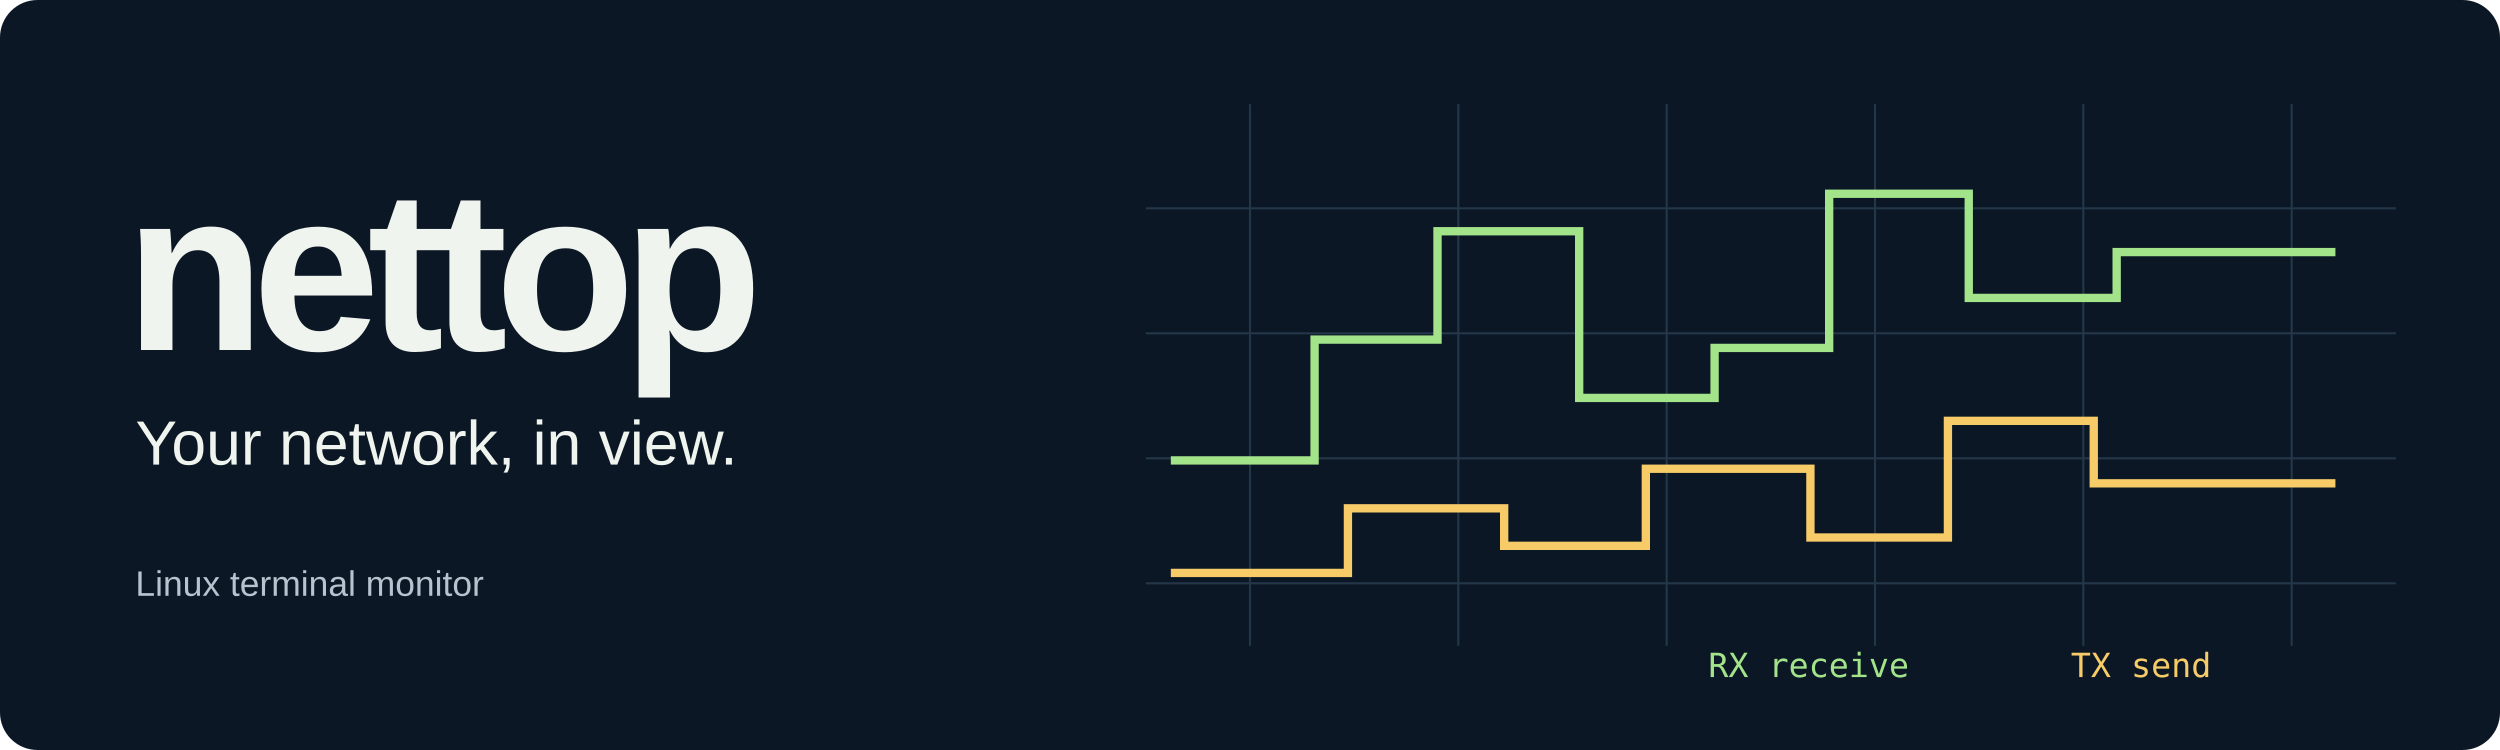
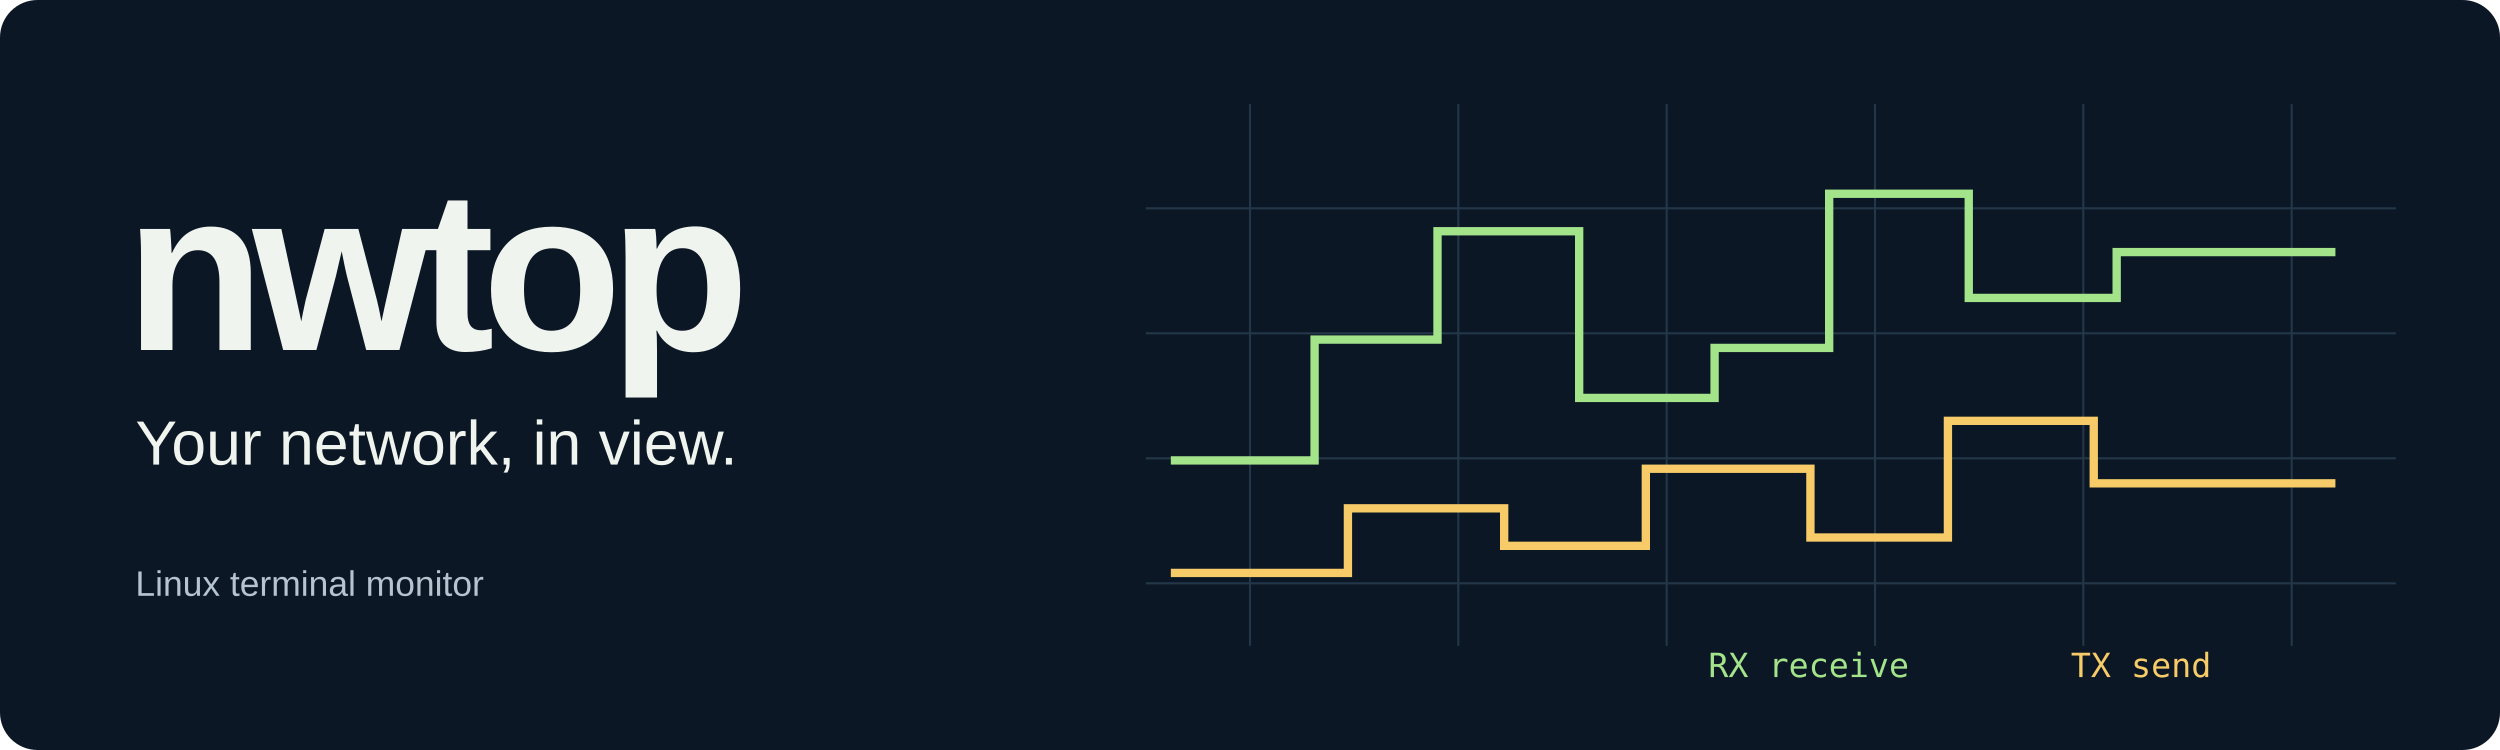
<svg xmlns="http://www.w3.org/2000/svg" width="1200" height="360" viewBox="0 0 1200 360" role="img" aria-labelledby="title desc">
  <rect width="1200" height="360" rx="18" fill="#0b1725" />
  <g fill="none" stroke="#233749" stroke-width="1">
    <path d="M600 50v260M700 50v260M800 50v260M900 50v260M1000 50v260M1100 50v260M550 100h600M550 160h600M550 220h600M550 280h600" />
  </g>
  <path d="M562 221h69v-58h59v-52h68v80h65v-24h55v-74h67v50h71v-22h105" fill="none" stroke="#a3e48b" stroke-width="4" />
  <path d="M562 275h85v-31h75v18h68v-37h79v33h66v-56h70v30h116" fill="none" stroke="#f6cb68" stroke-width="4" />
  <g fill="#f0f4ee" font-family="Arial,Helvetica,sans-serif">
-     <text x="60" y="168" font-size="110" font-weight="800" letter-spacing="-6">nettop</text>
+     <text x="60" y="168" font-size="110" font-weight="800" letter-spacing="-6">nwtop</text>
    <text x="65" y="223" font-size="30">Your network, in view.</text>
    <text x="65" y="286" font-size="17" fill="#b5c4ce">Linux terminal monitor</text>
    <text x="820" y="325" font-family="monospace" font-size="16" fill="#a3e48b">RX receive</text>
    <text x="994" y="325" font-family="monospace" font-size="16" fill="#f6cb68">TX send</text>
  </g>
</svg>
